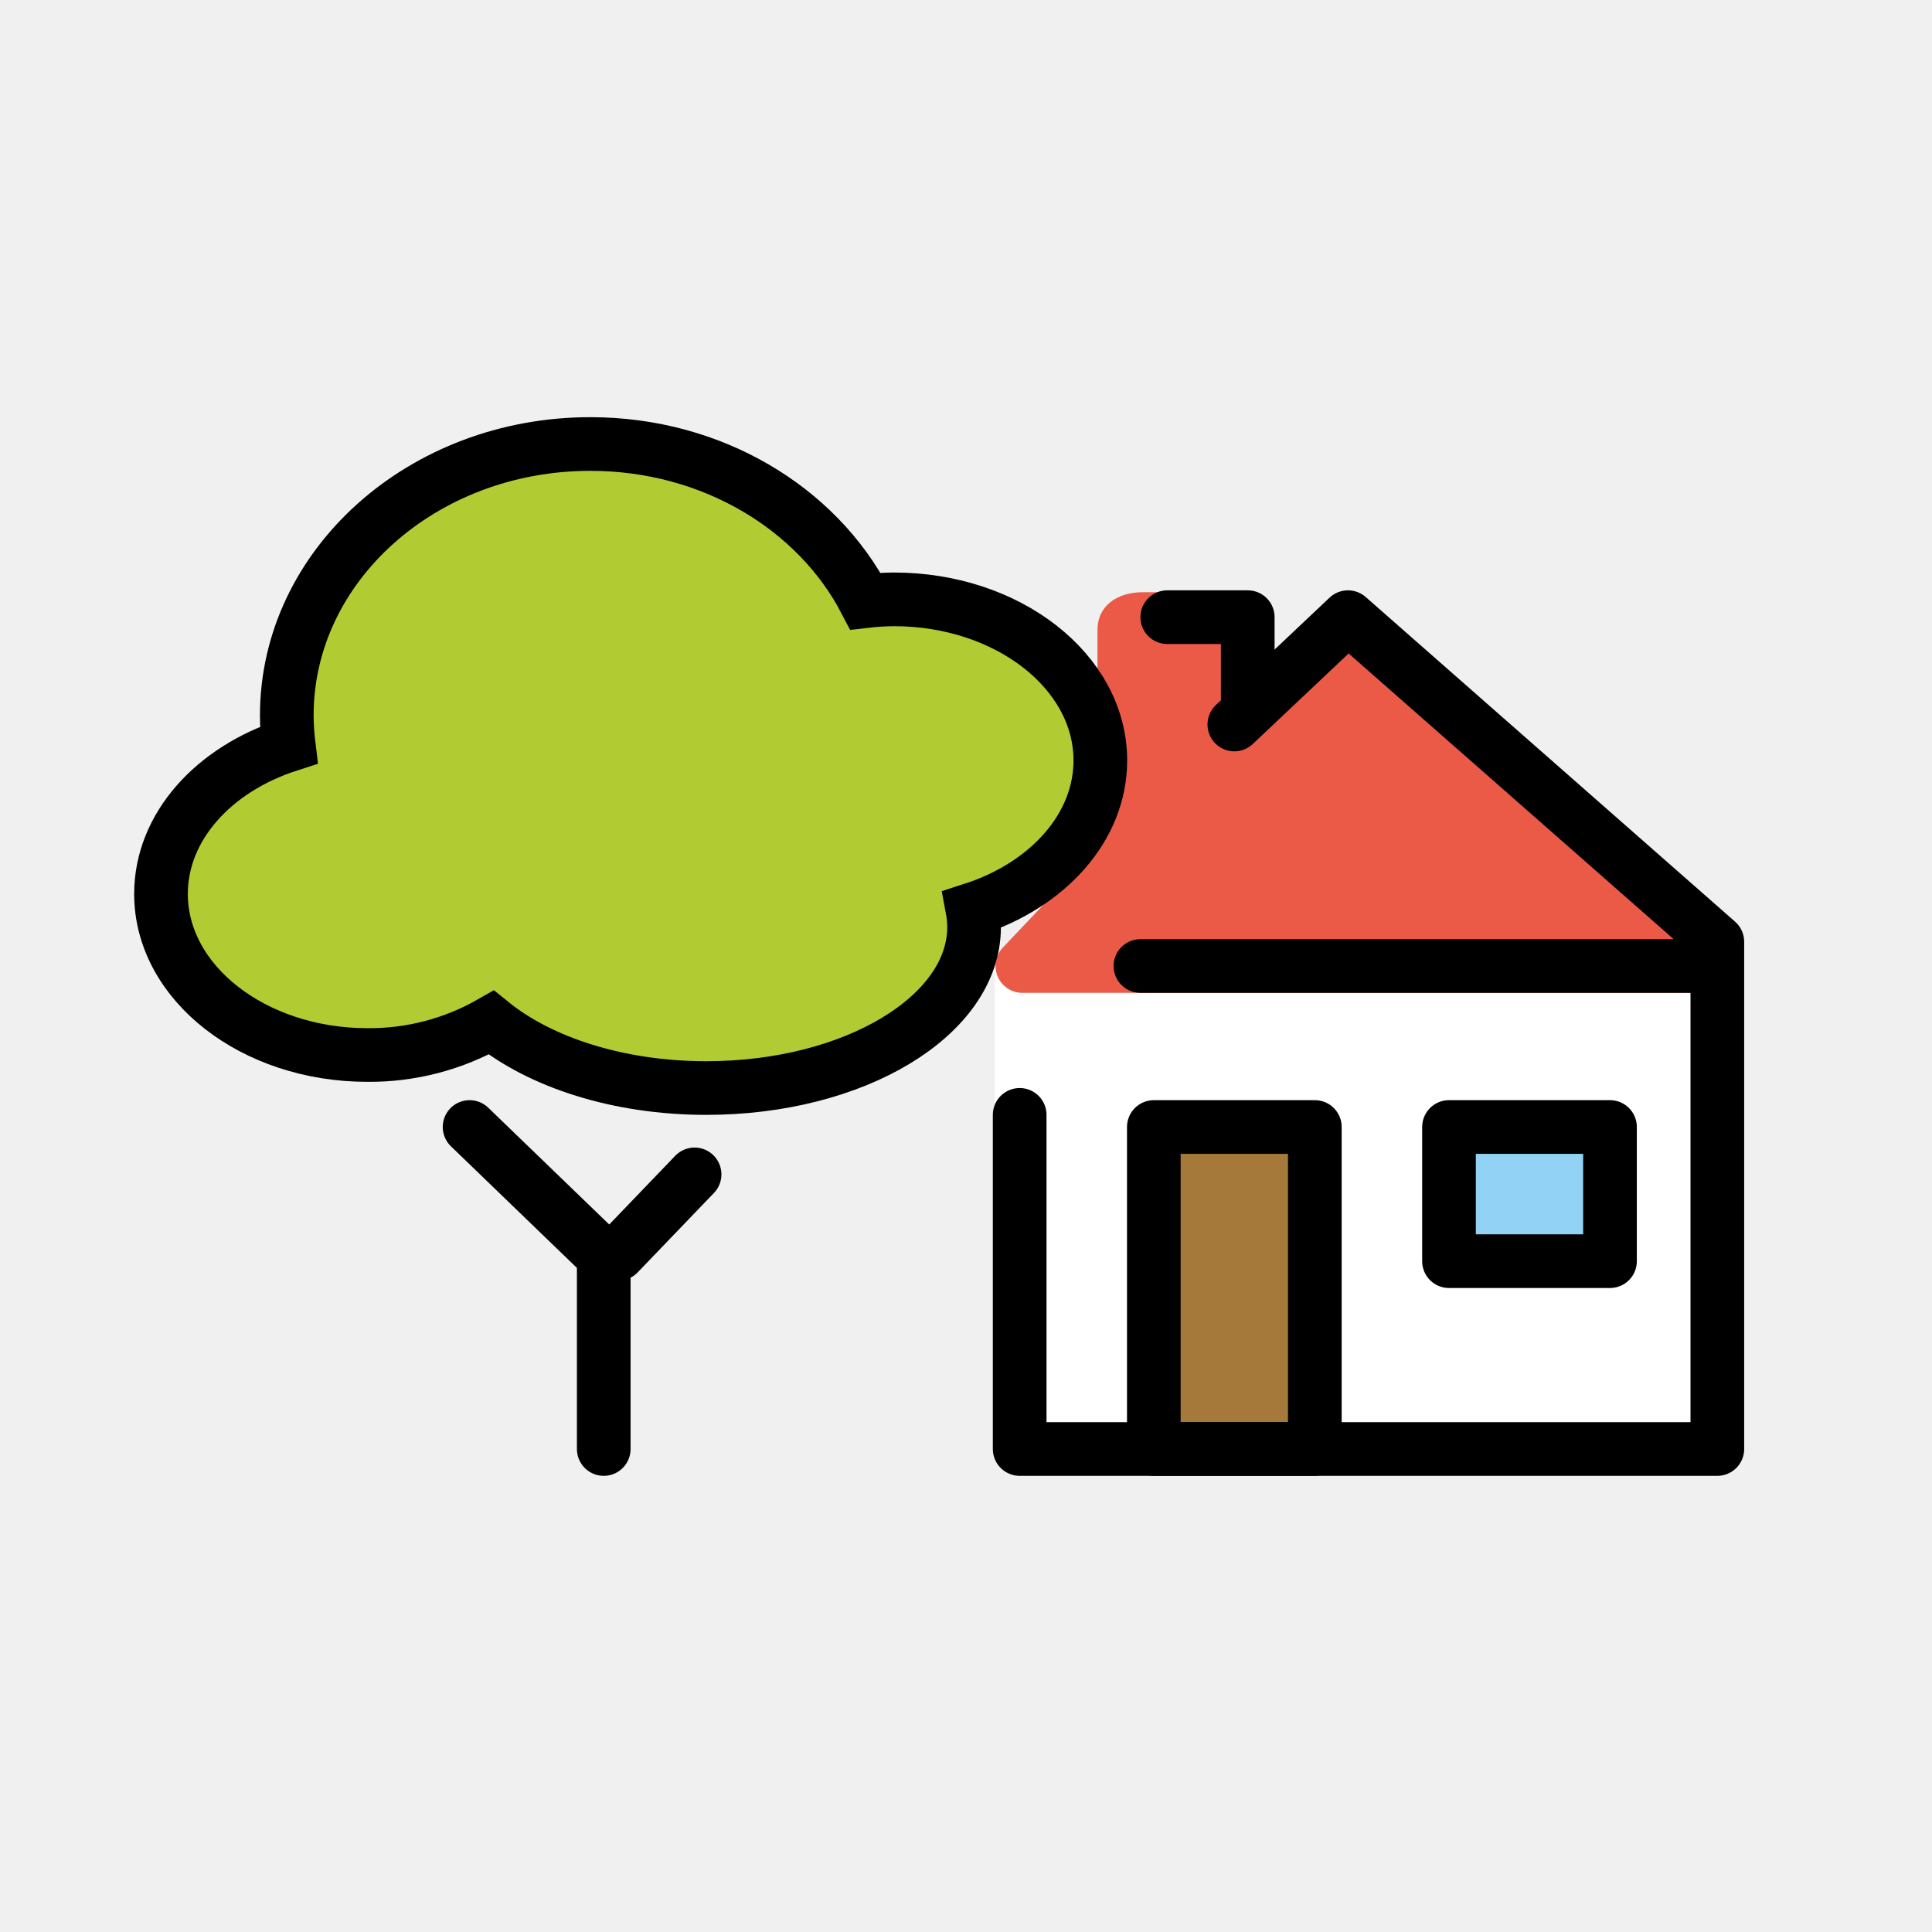
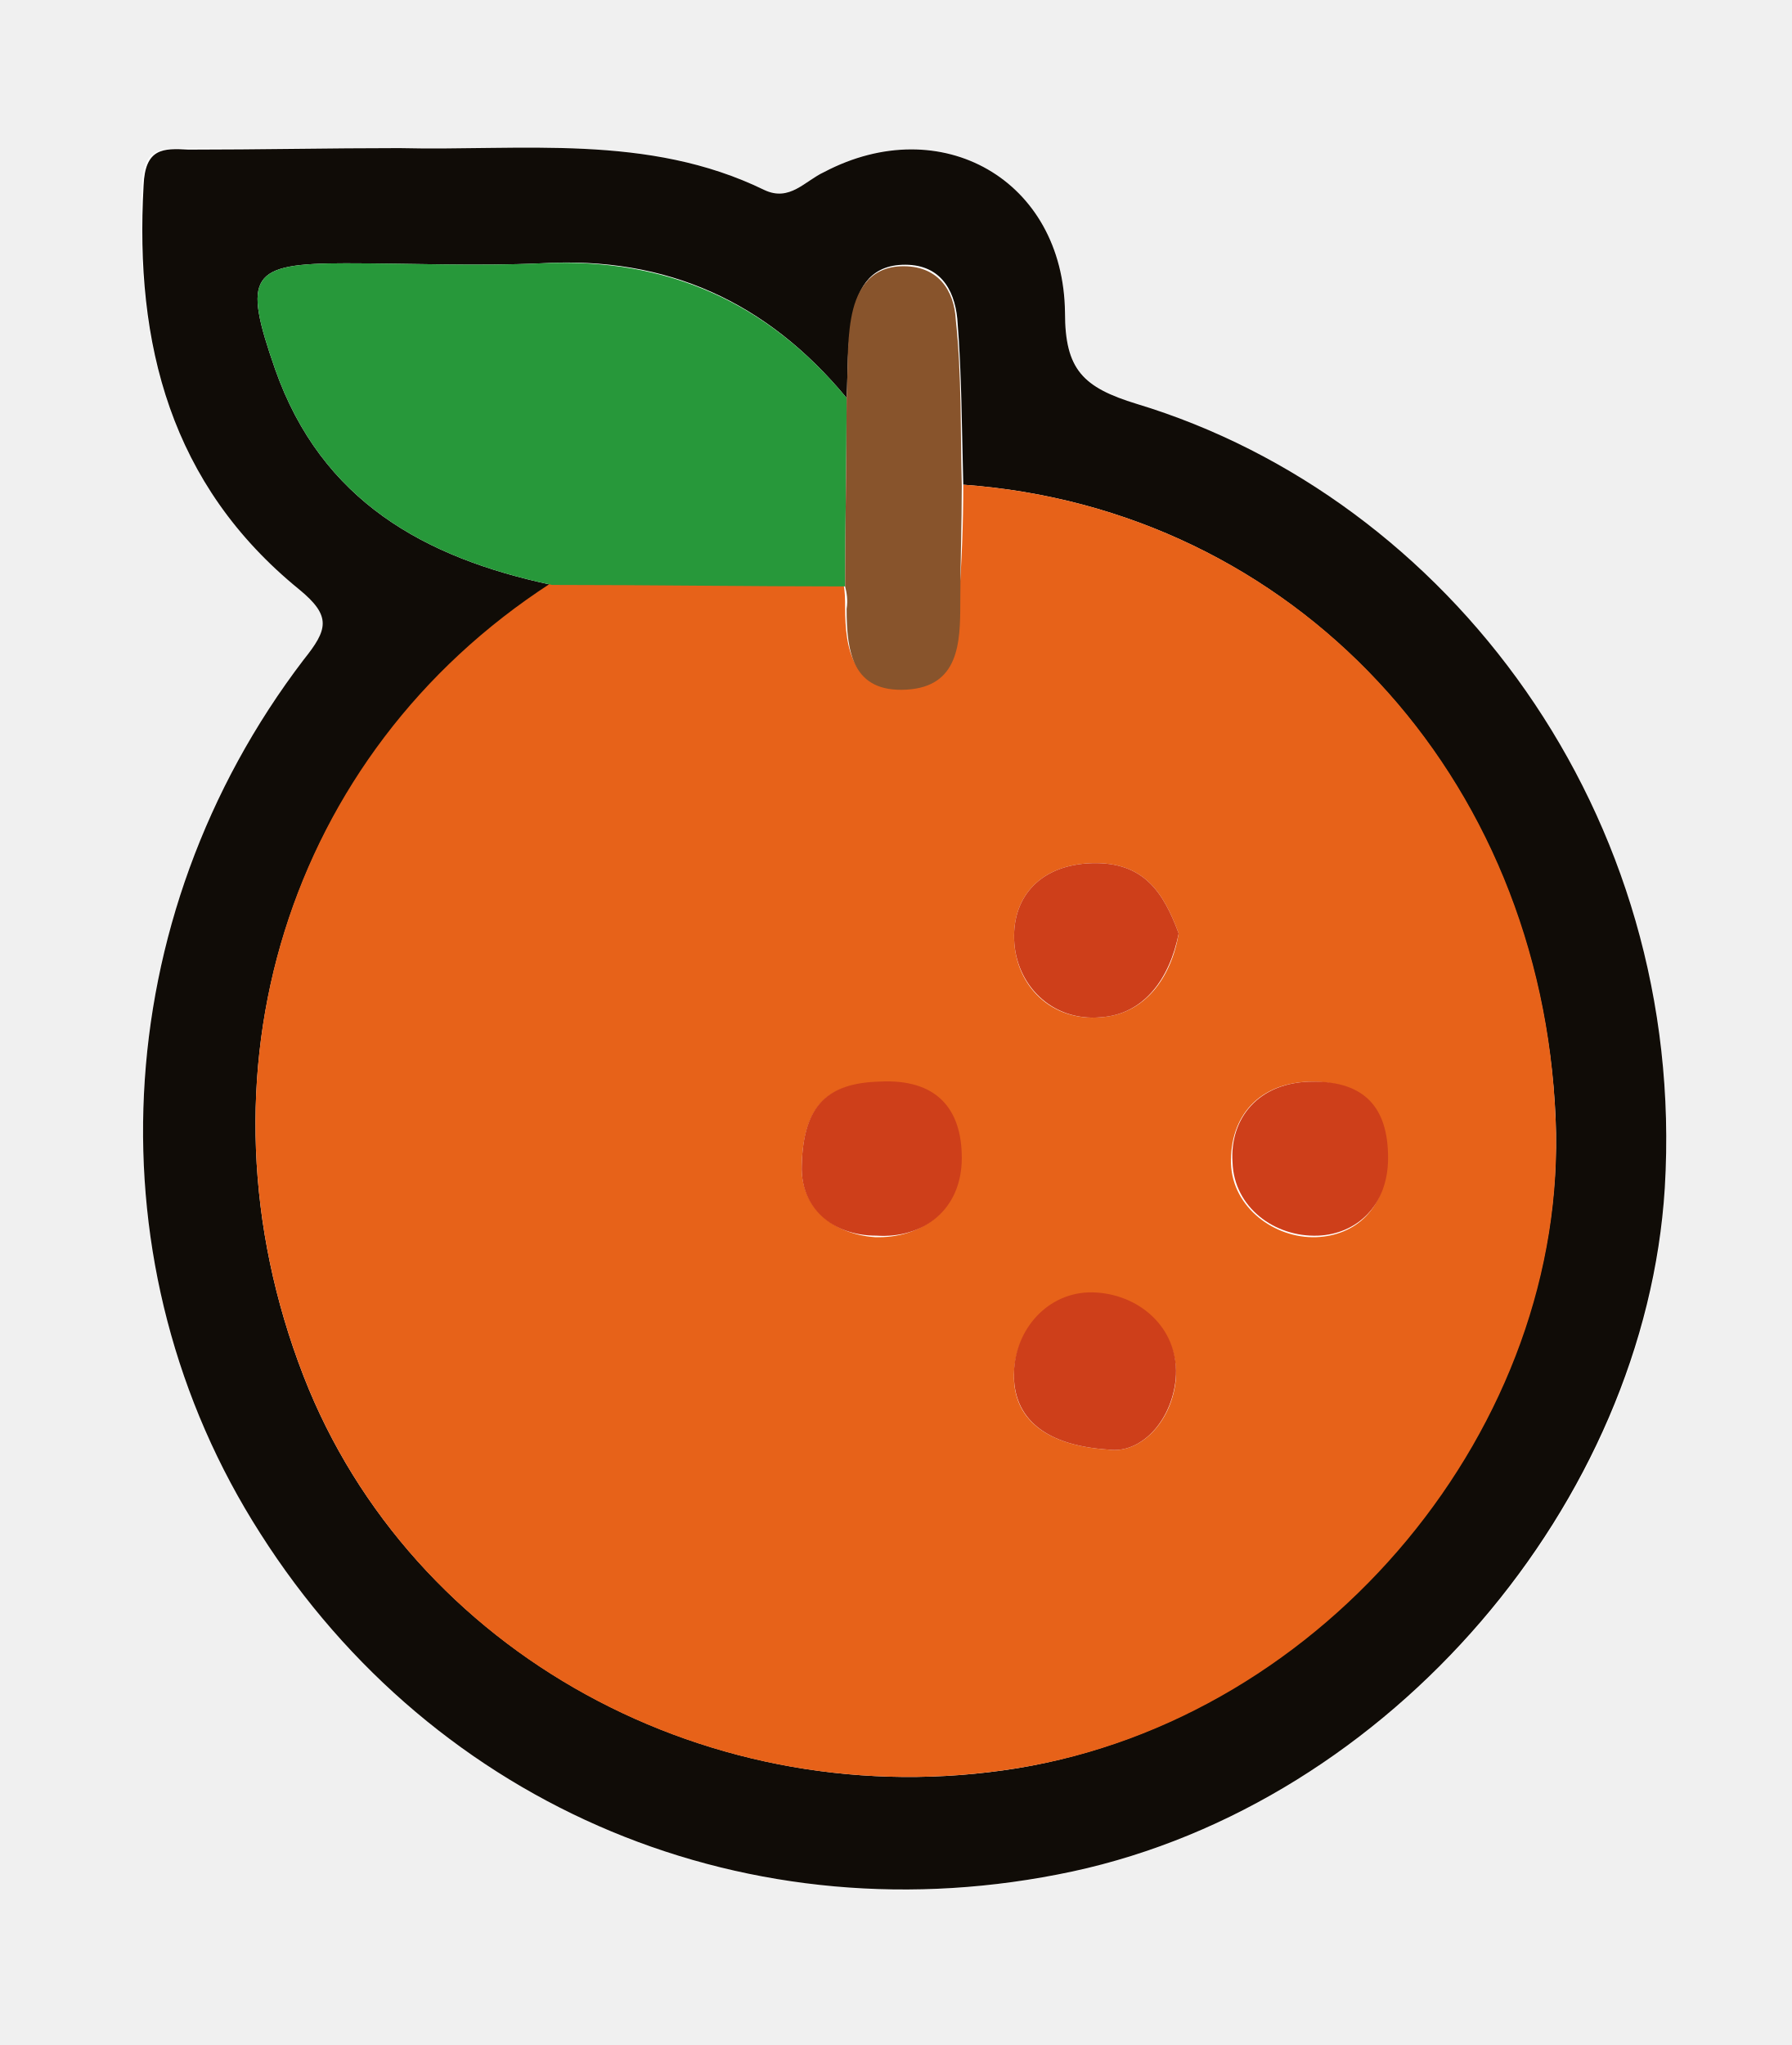
- <svg xmlns="http://www.w3.org/2000/svg" id="emoji" viewBox="0 0 72 72" version="1.1">
-   <g id="color">
-     <rect x="37.075" y="36.053" width="26.884" height="18.114" fill="#FFFFFF" />
-     <polygon fill="#EA5A47" stroke="#EA5A47" stroke-linecap="round" stroke-linejoin="round" stroke-miterlimit="10" stroke-width="2" points="50.235,23.2 38.1,36 63.5,36" />
-     <path fill="#EA5A47" d="M47.3,26l-6.4,6.059v-8.573c0-0.931,0.755-1.416,1.686-1.416h3.028 c0.931,0,1.686,0.485,1.686,1.416C47.3,23.486,47.3,26,47.3,26z" />
-     <rect x="43" y="42" width="6" height="12" fill="#A57939" />
-     <rect x="54" y="42" width="6" height="5" fill="#92D3F5" />
-     <path fill="#B1CC33" d="M41.006,28.339c0-3.312-3.445-6.003-7.694-6.003c-0.355,0.003-0.71,0.025-1.062,0.066 c-1.8-3.455-5.707-5.855-10.25-5.855c-6.248,0-11.312,4.529-11.312,10.114c0.001,0.369,0.025,0.738,0.07,1.104 C7.966,28.666,6,30.81,6,33.314c0,3.312,3.445,6.003,7.694,6.003c1.615,0.014,3.206-0.402,4.614-1.207 c1.818,1.477,4.726,2.438,8.015,2.438c5.511,0,9.978-2.688,9.978-6.003c-0.001-0.219-0.021-0.438-0.061-0.653 C39.036,32.99,41.006,30.845,41.006,28.339z" />
-   </g>
-   <g id="hair" />
-   <g id="skin" />
-   <g id="skin-shadow" />
-   <g id="line">
-     <polyline fill="none" stroke="#000000" stroke-linecap="round" stroke-linejoin="round" stroke-miterlimit="10" stroke-width="2" points="46,27 50.235,23 64,35.098 64,54 38,54 38,41.548" />
-     <rect x="43" y="42" width="6" height="12" fill="none" stroke="#000000" stroke-linecap="round" stroke-linejoin="round" stroke-miterlimit="10" stroke-width="2" />
-     <rect x="54" y="42" width="6" height="5" fill="none" stroke="#000000" stroke-linecap="round" stroke-linejoin="round" stroke-miterlimit="10" stroke-width="2" />
-     <polyline fill="none" stroke="#000000" stroke-linecap="round" stroke-linejoin="round" stroke-miterlimit="10" stroke-width="2" points="43.5,23 46.5,23 46.5,26" />
-     <path fill="none" stroke="#000000" stroke-miterlimit="10" stroke-width="2" d="M31.245,39.34" />
-     <polyline fill="none" stroke="#000000" stroke-linecap="round" stroke-linejoin="round" stroke-width="2" points="22.5,54 22.5,46.827 17.5,42" />
-     <line x1="23.041" x2="25.885" y1="46.727" y2="43.766" fill="none" stroke="#000000" stroke-linecap="round" stroke-linejoin="round" stroke-width="2" />
-     <path fill="none" stroke="#000000" stroke-linecap="round" stroke-miterlimit="10" stroke-width="2" d="M41.006,28.339 c0-3.312-3.445-6.003-7.694-6.003c-0.355,0.003-0.71,0.025-1.062,0.066c-1.8-3.455-5.707-5.855-10.25-5.855 c-6.248,0-11.312,4.529-11.312,10.114c0.001,0.369,0.025,0.738,0.07,1.104C7.966,28.666,6,30.81,6,33.314 c0,3.312,3.445,6.003,7.694,6.003c1.615,0.014,3.206-0.402,4.614-1.207c1.818,1.477,4.726,2.438,8.015,2.438 c5.511,0,9.978-2.688,9.978-6.003c-0.001-0.219-0.021-0.438-0.061-0.653 C39.036,32.99,41.006,30.845,41.006,28.339z" />
-     <line x1="63.5" x2="42.5" y1="36" y2="36" fill="none" stroke="#000000" stroke-linecap="round" stroke-linejoin="round" stroke-miterlimit="10" stroke-width="2" />
+ <svg xmlns="http://www.w3.org/2000/svg" version="1.1" id="图层_1" x="0px" y="0px" viewBox="0 0 119.8 136.7" style="enable-background:new 0 0 119.8 136.7;" xml:space="preserve">
+   <style type="text/css">
+ 	.st0{fill:#FFFFFF;}
+ 	.st1{fill:#100C07;}
+ 	.st2{fill:#E76219;}
+ 	.st3{fill:#27983A;}
+ 	.st4{fill:#88542C;}
+ 	.st5{fill:#CE3F1A;}
+ </style>
+   <g>
+     <path class="st0" d="M26.7,9.9c-4.7,0-9.4,0-14.2,0c-1.8,0-2.9,0-3,2.4C9,23,11.4,32.4,20,39.4c2.3,1.8,1.9,2.7,0.3,4.7   C7.1,61.4,6,84.7,17.4,102.5c11.8,18.4,32.8,27.2,54.3,22.6c21.3-4.6,38.4-24.7,39.6-45.7c1.5-25-14.5-46-35.3-52.4   c-3.6-1.1-4.8-2.4-4.8-6.1c-0.1-8.9-8.3-13.5-16.1-9.4c-1.2,0.6-2.3,2-4,1.2C43.3,8.9,35,10.1,26.7,9.9z" />
+     <path class="st1" d="M26.7,9.9c8.2,0.2,16.6-1,24.4,2.8c1.7,0.8,2.7-0.6,4-1.2c7.8-4.1,16,0.5,16.1,9.4c0,3.8,1.2,5,4.8,6.1   c20.8,6.3,36.8,27.4,35.3,52.4c-1.3,21-18.3,41.1-39.6,45.7c-21.5,4.6-42.6-4.2-54.3-22.6C6,84.7,7.1,61.4,20.3,44.1   c1.6-2,1.9-2.9-0.3-4.7c-8.6-7-11-16.4-10.4-27c0.1-2.5,1.3-2.5,3-2.4C17.3,10,22,9.9,26.7,9.9z M56.6,26.6c-5.3-6.4-12-9.5-20.4-9   c-4.4,0.2-8.8,0-13.1,0c-6.4,0-6.9,0.8-4.7,7.1c3.1,8.8,10,12.6,18.5,14.4C19.2,50.4,12.5,71.9,20.3,92   c7.2,18.5,27.3,29.5,47.7,26.2c20.6-3.4,36.8-22.9,36-43.4c-1-23-17.5-40.8-39.6-42.4c-0.1-3.7-0.1-7.4-0.4-11.1   c-0.2-2-1.2-3.7-3.7-3.6c-2.3,0.1-3,1.8-3.3,3.5C56.6,23,56.7,24.8,56.6,26.6z" />
+     <path class="st2" d="M64.4,32.4C86.5,34,103.1,51.8,104,74.8c0.9,20.5-15.4,40.1-36,43.4c-20.5,3.3-40.5-7.7-47.7-26.2   c-7.8-20.1-1.1-41.6,16.5-53c6.5,0,13.1,0.1,19.6,0.1c0.1,0.5,0.1,1,0.1,1.5c0,2.8,0.5,5.5,4,5.4c3.5-0.2,3.6-3.1,3.6-5.8   C64.3,37.6,64.4,35,64.4,32.4z M53.6,77.9c-0.1,2.7,2,4.6,4.9,4.8c3.1,0.1,5.7-1.8,5.7-5.2c0-3.3-1.7-5.3-5.5-5.1   C55.4,72.4,53.7,73.9,53.6,77.9z M78.8,62.4c-1-2.7-2.3-4.8-5.8-4.7c-3.4,0.1-5.3,2.2-5.2,5.1c0.1,3.1,2.5,5.5,5.8,5.2   C76.5,67.8,78.3,65.4,78.8,62.4z M74.1,96.9c2.1,0.3,4.2-1.8,4.5-4.6c0.3-3.2-2.2-5.6-5.3-5.8c-3-0.2-5.3,2.2-5.5,5.1   C67.6,94.5,69.5,96.6,74.1,96.9z M87.8,72.3c-3.7,0-5.6,2.4-5.5,5.5c0.1,2.9,2.9,5,5.7,4.9c2.6-0.1,4.7-1.9,4.7-5.2   C92.8,74.1,91.2,72.4,87.8,72.3z" />
+     <path class="st3" d="M56.5,39.2c-6.5,0-13.1-0.1-19.6-0.1c-8.5-1.8-15.4-5.6-18.5-14.4c-2.2-6.3-1.7-7.1,4.7-7.1   c4.4,0,8.8,0.2,13.1,0c8.4-0.4,15.1,2.6,20.4,9C56.6,30.8,56.5,35,56.5,39.2z" />
+     <path class="st4" d="M56.5,39.2c0-4.2,0.1-8.4,0.1-12.6c0.1-1.8,0-3.6,0.3-5.3c0.3-1.7,1.1-3.4,3.3-3.5c2.5-0.1,3.6,1.6,3.7,3.6   c0.4,3.7,0.3,7.4,0.4,11.1c0,2.6-0.1,5.2-0.1,7.8c0,2.7-0.1,5.6-3.6,5.8c-3.6,0.2-4-2.5-4-5.4C56.7,40.1,56.6,39.6,56.5,39.2z" />
+     <path class="st5" d="M53.6,77.9c0.1-4.1,1.8-5.5,5.2-5.6c3.8-0.2,5.5,1.8,5.5,5.1c0,3.5-2.6,5.4-5.7,5.2   C55.6,82.6,53.5,80.7,53.6,77.9z" />
+     <path class="st5" d="M78.8,62.4c-0.6,3-2.3,5.4-5.2,5.6c-3.3,0.3-5.7-2.2-5.8-5.2c-0.1-2.9,1.8-5,5.2-5.1   C76.5,57.6,77.8,59.7,78.8,62.4z" />
+     <path class="st5" d="M74.1,96.9c-4.6-0.3-6.5-2.4-6.3-5.4c0.2-2.9,2.5-5.3,5.5-5.1c3.1,0.2,5.6,2.6,5.3,5.8   C78.3,95.1,76.2,97.2,74.1,96.9z" />
+     <path class="st5" d="M87.8,72.3c3.4,0,5,1.7,5,5.1c0,3.2-2.1,5.1-4.7,5.2c-2.9,0.1-5.6-1.9-5.7-4.9C82.2,74.8,84.1,72.3,87.8,72.3z   " />
  </g>
</svg>
